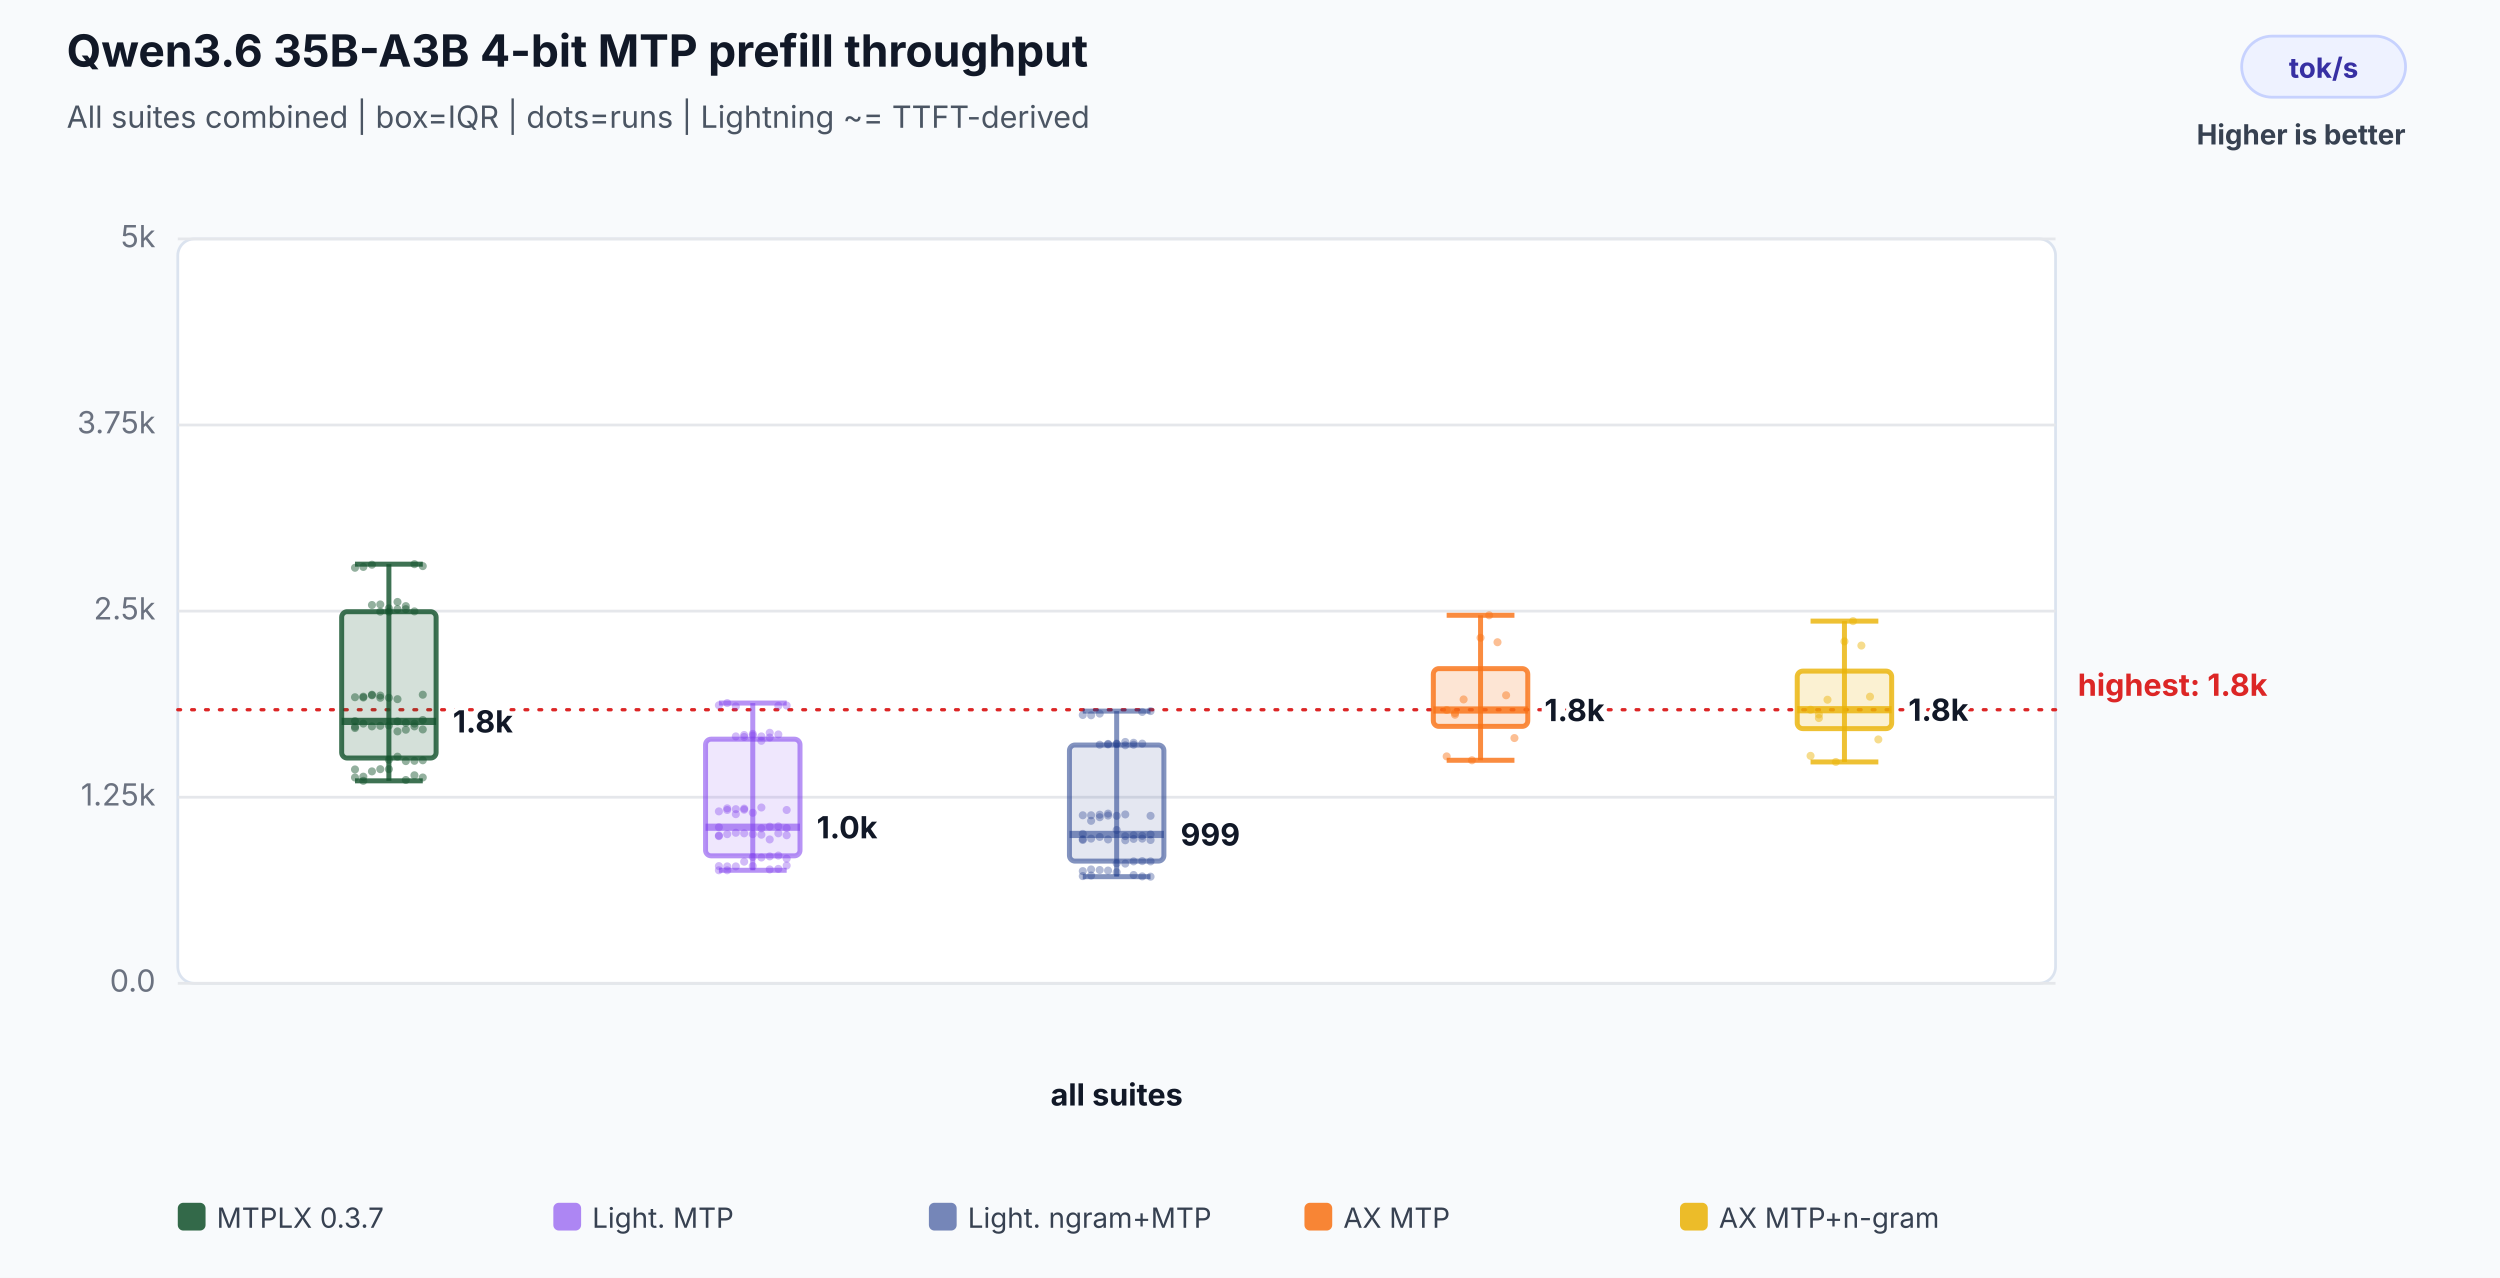
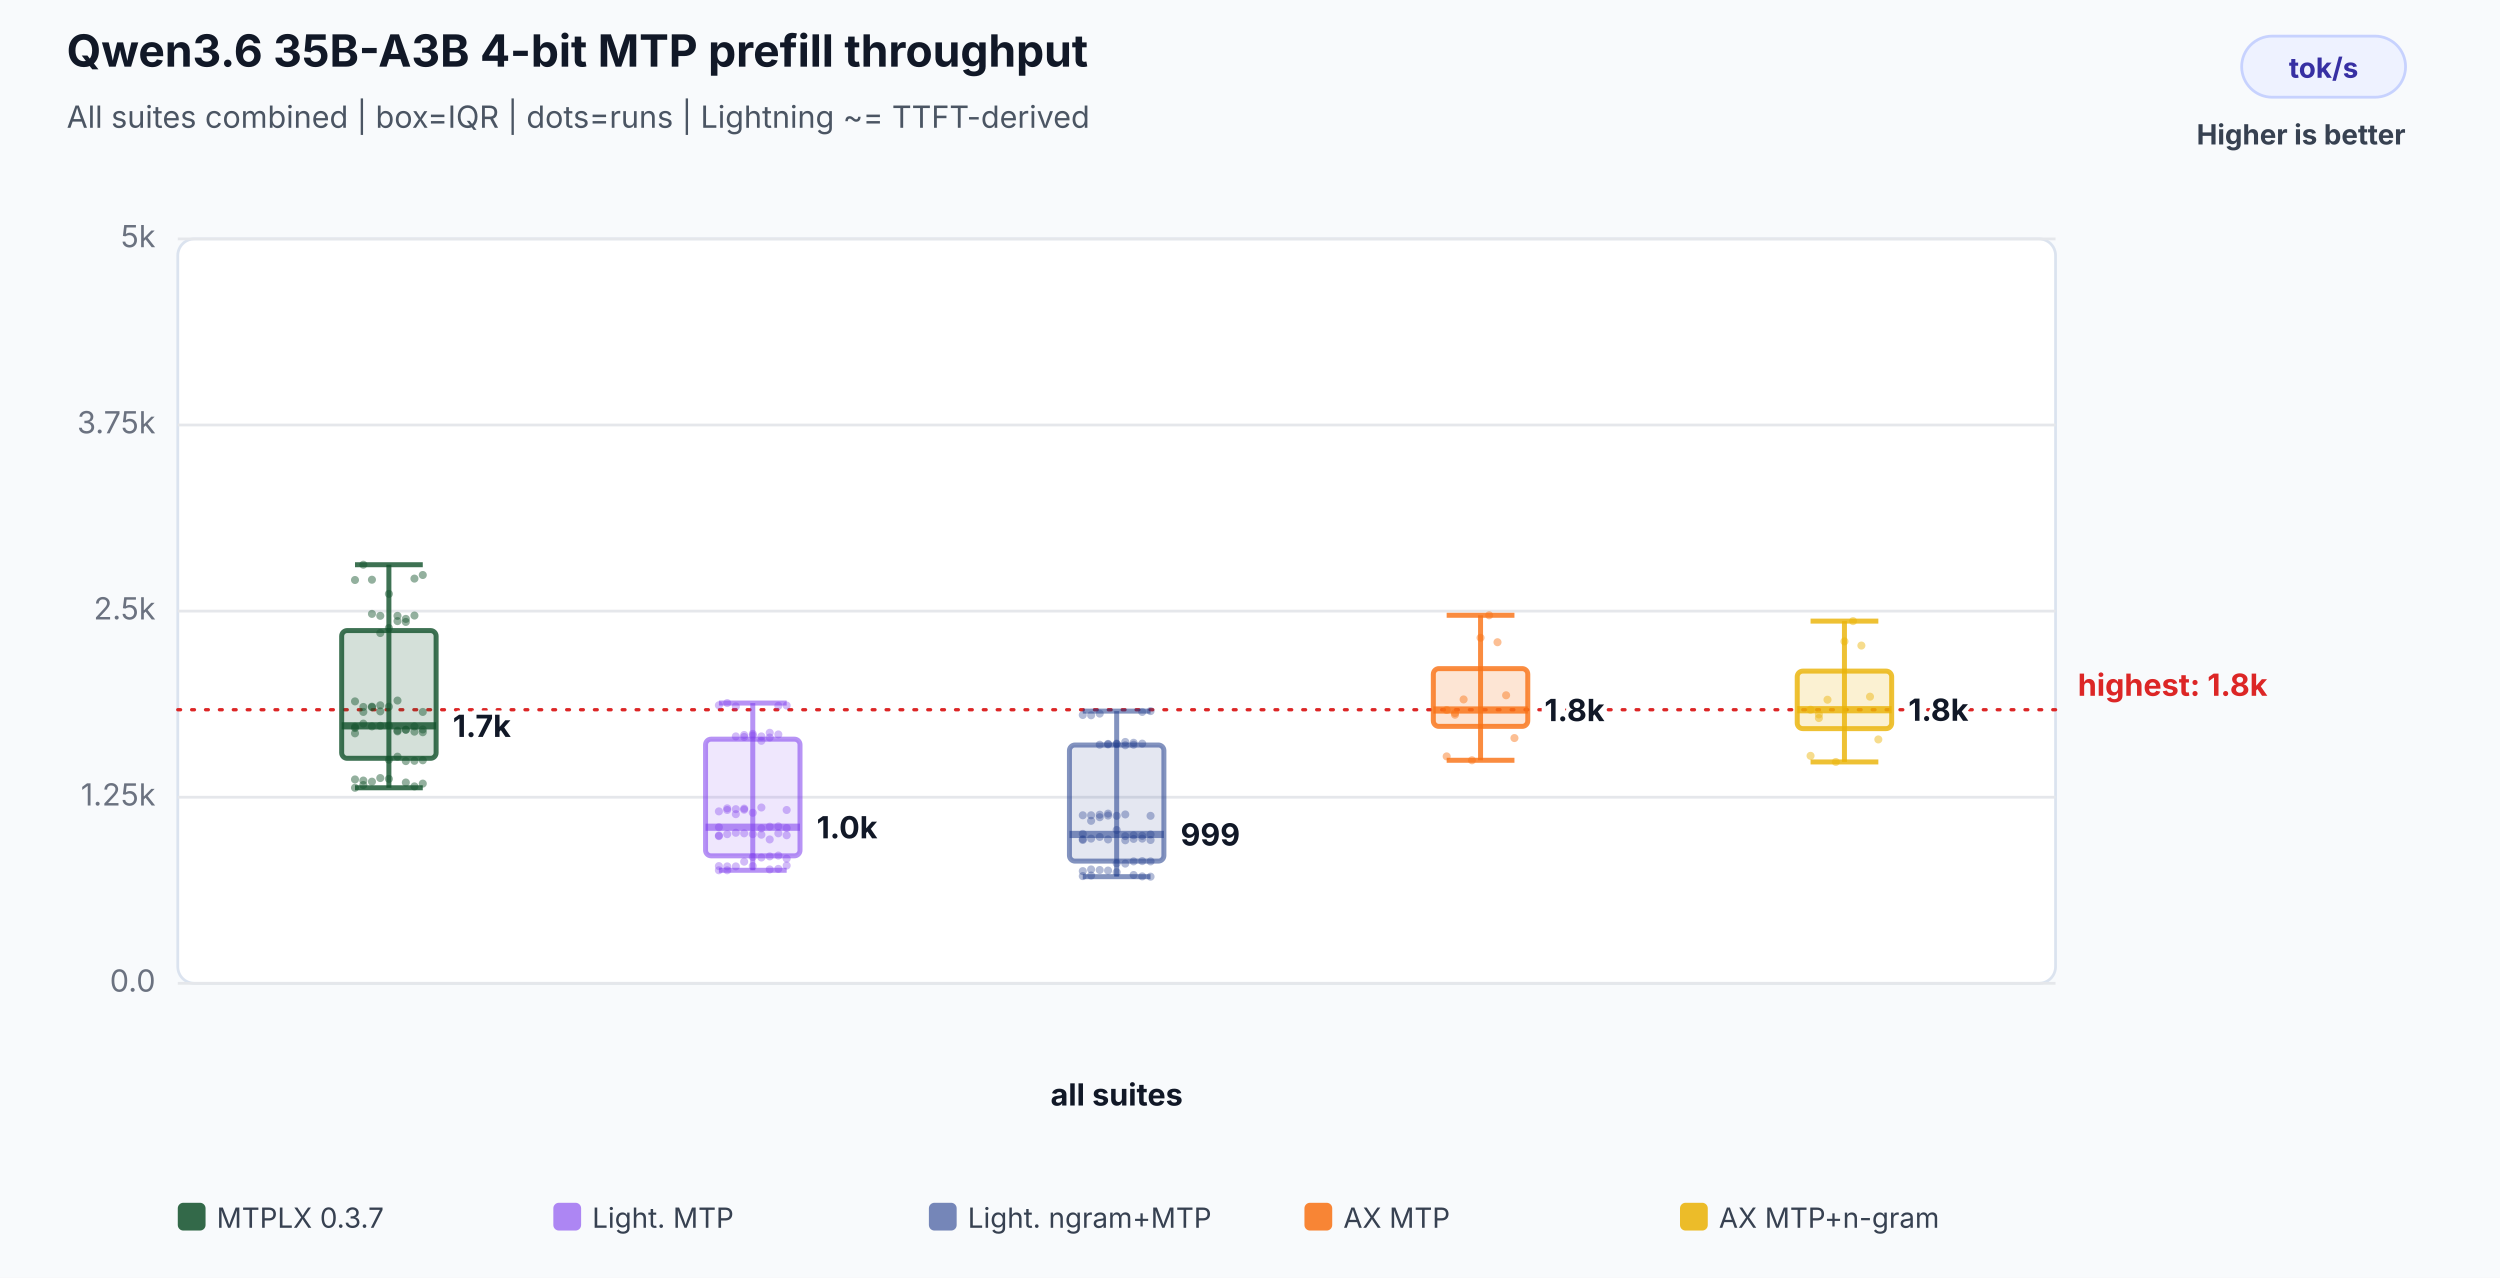
<svg xmlns="http://www.w3.org/2000/svg" width="900" height="460" viewBox="0 0 900 460" role="img" aria-labelledby="title desc">
  <rect width="100%" height="100%" fill="#f8fafc" />
  <text x="24" y="24" font-family="Inter,Segoe UI,Arial,sans-serif" font-size="16" font-weight="700" fill="#111827">Qwen3.6 35B-A3B 4-bit MTP prefill throughput</text>
  <text x="24" y="46" font-family="Inter,Segoe UI,Arial,sans-serif" font-size="11" fill="#4b5563">All suites combined | box=IQR | dots=runs | Lightning ~= TTFT-derived</text>
  <rect x="807" y="13" width="59" height="22" rx="11" fill="#eef2ff" stroke="#c7d2fe" />
  <text x="836.5" y="28" text-anchor="middle" font-family="Inter,Segoe UI,Arial,sans-serif" font-size="10" font-weight="700" fill="#3730a3">tok/s</text>
  <text x="866" y="52" text-anchor="end" font-family="Inter,Segoe UI,Arial,sans-serif" font-size="10" font-weight="700" fill="#374151">Higher is better</text>
  <rect x="64" y="86" width="676" height="268" rx="6" fill="#ffffff" stroke="#dbe3ef" />
  <line x1="64" y1="354.0" x2="740" y2="354.0" stroke="#e5e7eb" stroke-width="1" />
  <text x="56" y="357.0" text-anchor="end" font-family="Inter,Segoe UI,Arial,sans-serif" font-size="11" fill="#6b7280">0.0</text>
  <line x1="64" y1="287.0" x2="740" y2="287.0" stroke="#e5e7eb" stroke-width="1" />
  <text x="56" y="290.0" text-anchor="end" font-family="Inter,Segoe UI,Arial,sans-serif" font-size="11" fill="#6b7280">1.25k</text>
  <line x1="64" y1="220.0" x2="740" y2="220.0" stroke="#e5e7eb" stroke-width="1" />
  <text x="56" y="223.0" text-anchor="end" font-family="Inter,Segoe UI,Arial,sans-serif" font-size="11" fill="#6b7280">2.5k</text>
  <line x1="64" y1="153.0" x2="740" y2="153.0" stroke="#e5e7eb" stroke-width="1" />
  <text x="56" y="156.0" text-anchor="end" font-family="Inter,Segoe UI,Arial,sans-serif" font-size="11" fill="#6b7280">3.75k</text>
  <line x1="64" y1="86.0" x2="740" y2="86.0" stroke="#e5e7eb" stroke-width="1" />
  <text x="56" y="89.0" text-anchor="end" font-family="Inter,Segoe UI,Arial,sans-serif" font-size="11" fill="#6b7280">5k</text>
  <line x1="64" y1="255.5" x2="740" y2="255.5" stroke="#dc2626" stroke-width="1.2" stroke-dasharray="1 4" stroke-linecap="round" />
  <text x="748" y="250.5" text-anchor="start" font-family="Inter,Segoe UI,Arial,sans-serif" font-size="11" font-weight="700" fill="#dc2626" data-label="highest median">highest: 1.8k</text>
  <text x="402.0" y="398" text-anchor="middle" font-family="Inter,Segoe UI,Arial,sans-serif" font-size="11" font-weight="700" fill="#111827">all suites</text>
-   <circle cx="127.8" cy="277.0" r="1.45" fill="#14532d" fill-opacity="0.46" />
-   <circle cx="130.8" cy="279.6" r="1.45" fill="#14532d" fill-opacity="0.46" />
-   <circle cx="133.9" cy="277.7" r="1.45" fill="#14532d" fill-opacity="0.46" />
-   <circle cx="136.9" cy="276.9" r="1.45" fill="#14532d" fill-opacity="0.46" />
-   <circle cx="140.0" cy="276.9" r="1.45" fill="#14532d" fill-opacity="0.46" />
-   <circle cx="143.1" cy="259.7" r="1.45" fill="#14532d" fill-opacity="0.46" />
-   <circle cx="146.1" cy="260.2" r="1.45" fill="#14532d" fill-opacity="0.46" />
-   <circle cx="149.2" cy="260.5" r="1.45" fill="#14532d" fill-opacity="0.46" />
-   <circle cx="152.2" cy="259.2" r="1.45" fill="#14532d" fill-opacity="0.46" />
-   <circle cx="127.8" cy="259.6" r="1.45" fill="#14532d" fill-opacity="0.46" />
-   <circle cx="130.8" cy="251.1" r="1.45" fill="#14532d" fill-opacity="0.46" />
-   <circle cx="133.9" cy="250.3" r="1.45" fill="#14532d" fill-opacity="0.46" />
-   <circle cx="136.9" cy="251.2" r="1.45" fill="#14532d" fill-opacity="0.46" />
-   <circle cx="140.0" cy="251.2" r="1.45" fill="#14532d" fill-opacity="0.46" />
-   <circle cx="143.1" cy="251.7" r="1.45" fill="#14532d" fill-opacity="0.46" />
-   <circle cx="146.1" cy="280.8" r="1.45" fill="#14532d" fill-opacity="0.46" />
-   <circle cx="149.2" cy="279.1" r="1.45" fill="#14532d" fill-opacity="0.46" />
-   <circle cx="152.2" cy="279.9" r="1.45" fill="#14532d" fill-opacity="0.46" />
-   <circle cx="127.8" cy="279.9" r="1.45" fill="#14532d" fill-opacity="0.46" />
-   <circle cx="130.8" cy="281.1" r="1.45" fill="#14532d" fill-opacity="0.46" />
-   <circle cx="133.9" cy="217.8" r="1.45" fill="#14532d" fill-opacity="0.46" />
-   <circle cx="136.9" cy="217.6" r="1.45" fill="#14532d" fill-opacity="0.46" />
-   <circle cx="140.0" cy="219.0" r="1.45" fill="#14532d" fill-opacity="0.46" />
-   <circle cx="143.1" cy="216.7" r="1.45" fill="#14532d" fill-opacity="0.46" />
-   <circle cx="146.1" cy="218.2" r="1.45" fill="#14532d" fill-opacity="0.46" />
-   <circle cx="149.2" cy="203.1" r="1.45" fill="#14532d" fill-opacity="0.46" />
-   <circle cx="152.2" cy="203.8" r="1.45" fill="#14532d" fill-opacity="0.46" />
-   <circle cx="127.8" cy="204.4" r="1.45" fill="#14532d" fill-opacity="0.46" />
-   <circle cx="130.8" cy="204.1" r="1.45" fill="#14532d" fill-opacity="0.46" />
-   <circle cx="133.9" cy="203.3" r="1.45" fill="#14532d" fill-opacity="0.46" />
-   <circle cx="136.9" cy="220.2" r="1.45" fill="#14532d" fill-opacity="0.46" />
-   <circle cx="140.0" cy="220.2" r="1.45" fill="#14532d" fill-opacity="0.46" />
-   <circle cx="143.1" cy="219.3" r="1.45" fill="#14532d" fill-opacity="0.46" />
-   <circle cx="146.1" cy="219.3" r="1.45" fill="#14532d" fill-opacity="0.46" />
-   <circle cx="149.2" cy="220.1" r="1.45" fill="#14532d" fill-opacity="0.46" />
-   <circle cx="152.2" cy="250.1" r="1.45" fill="#14532d" fill-opacity="0.46" />
-   <circle cx="127.8" cy="251.0" r="1.45" fill="#14532d" fill-opacity="0.46" />
-   <circle cx="130.8" cy="250.8" r="1.45" fill="#14532d" fill-opacity="0.46" />
-   <circle cx="133.9" cy="250.1" r="1.45" fill="#14532d" fill-opacity="0.46" />
-   <circle cx="136.9" cy="250.4" r="1.45" fill="#14532d" fill-opacity="0.46" />
+   <circle cx="127.8" cy="280.6" r="1.45" fill="#14532d" fill-opacity="0.46" />
+   <circle cx="130.8" cy="281.0" r="1.45" fill="#14532d" fill-opacity="0.46" />
+   <circle cx="133.9" cy="281.4" r="1.45" fill="#14532d" fill-opacity="0.46" />
+   <circle cx="136.9" cy="280.1" r="1.45" fill="#14532d" fill-opacity="0.46" />
+   <circle cx="140.0" cy="280.4" r="1.45" fill="#14532d" fill-opacity="0.46" />
+   <circle cx="143.1" cy="263.0" r="1.45" fill="#14532d" fill-opacity="0.46" />
+   <circle cx="146.1" cy="262.7" r="1.45" fill="#14532d" fill-opacity="0.46" />
+   <circle cx="149.2" cy="263.4" r="1.45" fill="#14532d" fill-opacity="0.46" />
+   <circle cx="152.2" cy="263.6" r="1.45" fill="#14532d" fill-opacity="0.46" />
+   <circle cx="127.8" cy="264.0" r="1.45" fill="#14532d" fill-opacity="0.46" />
+   <circle cx="130.8" cy="254.5" r="1.45" fill="#14532d" fill-opacity="0.46" />
+   <circle cx="133.9" cy="254.4" r="1.45" fill="#14532d" fill-opacity="0.46" />
+   <circle cx="136.9" cy="253.9" r="1.45" fill="#14532d" fill-opacity="0.46" />
+   <circle cx="140.0" cy="254.4" r="1.45" fill="#14532d" fill-opacity="0.46" />
+   <circle cx="143.1" cy="252.2" r="1.45" fill="#14532d" fill-opacity="0.46" />
+   <circle cx="146.1" cy="281.7" r="1.45" fill="#14532d" fill-opacity="0.46" />
+   <circle cx="149.2" cy="283.1" r="1.45" fill="#14532d" fill-opacity="0.46" />
+   <circle cx="152.2" cy="282.1" r="1.45" fill="#14532d" fill-opacity="0.46" />
+   <circle cx="127.8" cy="283.6" r="1.45" fill="#14532d" fill-opacity="0.46" />
+   <circle cx="130.8" cy="282.6" r="1.45" fill="#14532d" fill-opacity="0.46" />
+   <circle cx="133.9" cy="221.0" r="1.45" fill="#14532d" fill-opacity="0.46" />
+   <circle cx="136.9" cy="221.7" r="1.45" fill="#14532d" fill-opacity="0.46" />
+   <circle cx="140.0" cy="213.8" r="1.45" fill="#14532d" fill-opacity="0.46" />
+   <circle cx="143.1" cy="221.7" r="1.45" fill="#14532d" fill-opacity="0.46" />
+   <circle cx="146.1" cy="222.8" r="1.45" fill="#14532d" fill-opacity="0.46" />
+   <circle cx="149.2" cy="208.3" r="1.45" fill="#14532d" fill-opacity="0.46" />
+   <circle cx="152.2" cy="207.0" r="1.45" fill="#14532d" fill-opacity="0.46" />
+   <circle cx="127.8" cy="208.8" r="1.45" fill="#14532d" fill-opacity="0.46" />
+   <circle cx="130.8" cy="203.3" r="1.45" fill="#14532d" fill-opacity="0.46" />
+   <circle cx="133.9" cy="208.7" r="1.45" fill="#14532d" fill-opacity="0.46" />
+   <circle cx="136.9" cy="227.9" r="1.45" fill="#14532d" fill-opacity="0.46" />
+   <circle cx="140.0" cy="226.1" r="1.45" fill="#14532d" fill-opacity="0.46" />
+   <circle cx="143.1" cy="223.6" r="1.45" fill="#14532d" fill-opacity="0.46" />
+   <circle cx="146.1" cy="223.9" r="1.45" fill="#14532d" fill-opacity="0.46" />
+   <circle cx="149.2" cy="221.6" r="1.45" fill="#14532d" fill-opacity="0.46" />
+   <circle cx="152.2" cy="256.3" r="1.45" fill="#14532d" fill-opacity="0.46" />
+   <circle cx="127.8" cy="252.5" r="1.45" fill="#14532d" fill-opacity="0.46" />
+   <circle cx="130.8" cy="256.3" r="1.45" fill="#14532d" fill-opacity="0.46" />
+   <circle cx="133.9" cy="254.6" r="1.45" fill="#14532d" fill-opacity="0.46" />
+   <circle cx="136.9" cy="256.1" r="1.45" fill="#14532d" fill-opacity="0.46" />
  <circle cx="140.0" cy="273.5" r="1.45" fill="#14532d" fill-opacity="0.46" />
  <circle cx="143.1" cy="272.4" r="1.45" fill="#14532d" fill-opacity="0.46" />
  <circle cx="146.1" cy="274.0" r="1.45" fill="#14532d" fill-opacity="0.46" />
  <circle cx="149.2" cy="273.9" r="1.45" fill="#14532d" fill-opacity="0.46" />
  <circle cx="152.2" cy="273.7" r="1.45" fill="#14532d" fill-opacity="0.46" />
  <circle cx="127.8" cy="261.6" r="1.45" fill="#14532d" fill-opacity="0.46" />
  <circle cx="130.8" cy="260.5" r="1.45" fill="#14532d" fill-opacity="0.46" />
  <circle cx="133.9" cy="261.5" r="1.45" fill="#14532d" fill-opacity="0.46" />
  <circle cx="136.9" cy="261.3" r="1.45" fill="#14532d" fill-opacity="0.46" />
  <circle cx="140.0" cy="261.2" r="1.45" fill="#14532d" fill-opacity="0.46" />
  <circle cx="143.1" cy="263.3" r="1.45" fill="#14532d" fill-opacity="0.46" />
  <circle cx="146.1" cy="262.7" r="1.45" fill="#14532d" fill-opacity="0.46" />
  <circle cx="149.2" cy="261.5" r="1.45" fill="#14532d" fill-opacity="0.46" />
  <circle cx="152.2" cy="262.6" r="1.45" fill="#14532d" fill-opacity="0.46" />
  <circle cx="127.8" cy="262.1" r="1.45" fill="#14532d" fill-opacity="0.46" />
-   <line x1="140.0" y1="203.1" x2="140.0" y2="281.1" stroke="#14532d" stroke-opacity="0.82" stroke-width="1.8" />
-   <line x1="127.8" y1="203.1" x2="152.2" y2="203.1" stroke="#14532d" stroke-opacity="0.82" stroke-width="1.8" />
-   <line x1="127.8" y1="281.1" x2="152.2" y2="281.1" stroke="#14532d" stroke-opacity="0.82" stroke-width="1.8" />
-   <rect x="123.0" y="220.2" width="34.0" height="52.7" rx="2" fill="#14532d" fill-opacity="0.18" stroke="#14532d" stroke-opacity="0.82" stroke-width="1.8" />
-   <line x1="123.0" y1="259.7" x2="157.0" y2="259.7" stroke="#14532d" stroke-opacity="0.82" stroke-width="2.6" />
-   <text x="163.0" y="263.7" text-anchor="start" font-family="Inter,Segoe UI,Arial,sans-serif" font-size="11" font-weight="700" fill="#111827" stroke="#ffffff" stroke-width="3" paint-order="stroke">1.8k</text>
+   <line x1="140.0" y1="203.3" x2="140.0" y2="283.6" stroke="#14532d" stroke-opacity="0.82" stroke-width="1.8" />
+   <line x1="127.8" y1="203.3" x2="152.2" y2="203.3" stroke="#14532d" stroke-opacity="0.82" stroke-width="1.8" />
+   <line x1="127.8" y1="283.6" x2="152.2" y2="283.6" stroke="#14532d" stroke-opacity="0.82" stroke-width="1.8" />
+   <rect x="123.0" y="227.0" width="34.0" height="46.0" rx="2" fill="#14532d" fill-opacity="0.18" stroke="#14532d" stroke-opacity="0.82" stroke-width="1.8" />
+   <line x1="123.0" y1="261.3" x2="157.0" y2="261.3" stroke="#14532d" stroke-opacity="0.82" stroke-width="2.6" />
+   <text x="163.0" y="265.3" text-anchor="start" font-family="Inter,Segoe UI,Arial,sans-serif" font-size="11" font-weight="700" fill="#111827" stroke="#ffffff" stroke-width="3" paint-order="stroke">1.7k</text>
  <circle cx="258.8" cy="311.8" r="1.45" fill="#7c3aed" fill-opacity="0.34" />
  <circle cx="261.8" cy="311.9" r="1.45" fill="#7c3aed" fill-opacity="0.34" />
  <circle cx="264.9" cy="311.9" r="1.45" fill="#7c3aed" fill-opacity="0.34" />
  <circle cx="267.9" cy="310.2" r="1.45" fill="#7c3aed" fill-opacity="0.34" />
  <circle cx="271.0" cy="311.8" r="1.45" fill="#7c3aed" fill-opacity="0.34" />
  <circle cx="274.1" cy="298.2" r="1.45" fill="#7c3aed" fill-opacity="0.34" />
  <circle cx="277.1" cy="297.6" r="1.45" fill="#7c3aed" fill-opacity="0.34" />
  <circle cx="280.2" cy="297.5" r="1.45" fill="#7c3aed" fill-opacity="0.34" />
  <circle cx="283.2" cy="298.1" r="1.45" fill="#7c3aed" fill-opacity="0.34" />
  <circle cx="258.8" cy="297.8" r="1.45" fill="#7c3aed" fill-opacity="0.34" />
  <circle cx="261.8" cy="291.6" r="1.45" fill="#7c3aed" fill-opacity="0.34" />
  <circle cx="264.9" cy="293.1" r="1.45" fill="#7c3aed" fill-opacity="0.34" />
  <circle cx="267.9" cy="291.1" r="1.45" fill="#7c3aed" fill-opacity="0.34" />
  <circle cx="271.0" cy="292.6" r="1.45" fill="#7c3aed" fill-opacity="0.34" />
  <circle cx="274.1" cy="290.7" r="1.45" fill="#7c3aed" fill-opacity="0.34" />
  <circle cx="277.1" cy="313.0" r="1.45" fill="#7c3aed" fill-opacity="0.34" />
  <circle cx="280.2" cy="312.8" r="1.45" fill="#7c3aed" fill-opacity="0.34" />
  <circle cx="283.2" cy="311.6" r="1.45" fill="#7c3aed" fill-opacity="0.34" />
  <circle cx="258.8" cy="313.3" r="1.45" fill="#7c3aed" fill-opacity="0.34" />
  <circle cx="261.8" cy="313.3" r="1.45" fill="#7c3aed" fill-opacity="0.34" />
  <circle cx="264.9" cy="265.1" r="1.45" fill="#7c3aed" fill-opacity="0.34" />
  <circle cx="267.9" cy="265.3" r="1.45" fill="#7c3aed" fill-opacity="0.34" />
  <circle cx="271.0" cy="264.8" r="1.45" fill="#7c3aed" fill-opacity="0.34" />
  <circle cx="274.1" cy="265.1" r="1.45" fill="#7c3aed" fill-opacity="0.34" />
  <circle cx="277.1" cy="265.5" r="1.45" fill="#7c3aed" fill-opacity="0.34" />
  <circle cx="280.2" cy="254.1" r="1.45" fill="#7c3aed" fill-opacity="0.34" />
  <circle cx="283.2" cy="254.0" r="1.45" fill="#7c3aed" fill-opacity="0.34" />
  <circle cx="258.8" cy="253.9" r="1.45" fill="#7c3aed" fill-opacity="0.34" />
  <circle cx="261.8" cy="253.1" r="1.45" fill="#7c3aed" fill-opacity="0.34" />
  <circle cx="264.9" cy="254.3" r="1.45" fill="#7c3aed" fill-opacity="0.34" />
  <circle cx="267.9" cy="264.6" r="1.45" fill="#7c3aed" fill-opacity="0.34" />
  <circle cx="271.0" cy="264.2" r="1.45" fill="#7c3aed" fill-opacity="0.34" />
  <circle cx="274.1" cy="266.7" r="1.45" fill="#7c3aed" fill-opacity="0.34" />
  <circle cx="277.1" cy="263.8" r="1.45" fill="#7c3aed" fill-opacity="0.34" />
  <circle cx="280.2" cy="264.4" r="1.45" fill="#7c3aed" fill-opacity="0.34" />
  <circle cx="283.2" cy="291.6" r="1.45" fill="#7c3aed" fill-opacity="0.34" />
  <circle cx="258.8" cy="292.1" r="1.45" fill="#7c3aed" fill-opacity="0.34" />
  <circle cx="261.8" cy="291.0" r="1.45" fill="#7c3aed" fill-opacity="0.34" />
  <circle cx="264.9" cy="291.3" r="1.45" fill="#7c3aed" fill-opacity="0.34" />
  <circle cx="267.9" cy="291.5" r="1.45" fill="#7c3aed" fill-opacity="0.34" />
  <circle cx="271.0" cy="308.5" r="1.45" fill="#7c3aed" fill-opacity="0.34" />
  <circle cx="274.1" cy="308.7" r="1.45" fill="#7c3aed" fill-opacity="0.34" />
  <circle cx="277.1" cy="308.3" r="1.45" fill="#7c3aed" fill-opacity="0.34" />
  <circle cx="280.2" cy="308.0" r="1.45" fill="#7c3aed" fill-opacity="0.34" />
  <circle cx="283.2" cy="309.1" r="1.45" fill="#7c3aed" fill-opacity="0.34" />
  <circle cx="258.8" cy="300.8" r="1.45" fill="#7c3aed" fill-opacity="0.34" />
  <circle cx="261.8" cy="300.3" r="1.45" fill="#7c3aed" fill-opacity="0.34" />
  <circle cx="264.9" cy="299.8" r="1.45" fill="#7c3aed" fill-opacity="0.34" />
  <circle cx="267.9" cy="300.0" r="1.45" fill="#7c3aed" fill-opacity="0.34" />
  <circle cx="271.0" cy="300.3" r="1.45" fill="#7c3aed" fill-opacity="0.34" />
  <circle cx="274.1" cy="300.5" r="1.45" fill="#7c3aed" fill-opacity="0.34" />
  <circle cx="277.1" cy="302.2" r="1.45" fill="#7c3aed" fill-opacity="0.34" />
  <circle cx="280.2" cy="300.0" r="1.45" fill="#7c3aed" fill-opacity="0.34" />
  <circle cx="283.2" cy="300.7" r="1.45" fill="#7c3aed" fill-opacity="0.34" />
  <circle cx="258.8" cy="301.0" r="1.45" fill="#7c3aed" fill-opacity="0.34" />
  <line x1="271.0" y1="253.1" x2="271.0" y2="313.3" stroke="#7c3aed" stroke-opacity="0.55" stroke-width="1.8" />
  <line x1="258.8" y1="253.1" x2="283.2" y2="253.1" stroke="#7c3aed" stroke-opacity="0.55" stroke-width="1.8" />
  <line x1="258.8" y1="313.3" x2="283.2" y2="313.3" stroke="#7c3aed" stroke-opacity="0.55" stroke-width="1.8" />
  <rect x="254.0" y="266.1" width="34.0" height="42.0" rx="2" fill="#7c3aed" fill-opacity="0.12" stroke="#7c3aed" stroke-opacity="0.55" stroke-width="1.8" />
  <line x1="254.0" y1="297.8" x2="288.0" y2="297.8" stroke="#7c3aed" stroke-opacity="0.55" stroke-width="2.6" />
  <text x="294.0" y="301.8" text-anchor="start" font-family="Inter,Segoe UI,Arial,sans-serif" font-size="11" font-weight="700" fill="#111827" stroke="#ffffff" stroke-width="3" paint-order="stroke">1.0k</text>
  <circle cx="389.8" cy="313.6" r="1.45" fill="#1e3a8a" fill-opacity="0.34" />
  <circle cx="392.8" cy="313.0" r="1.45" fill="#1e3a8a" fill-opacity="0.34" />
  <circle cx="395.9" cy="313.2" r="1.45" fill="#1e3a8a" fill-opacity="0.34" />
  <circle cx="398.9" cy="313.4" r="1.45" fill="#1e3a8a" fill-opacity="0.34" />
  <circle cx="402.0" cy="314.0" r="1.45" fill="#1e3a8a" fill-opacity="0.34" />
  <circle cx="405.1" cy="301.0" r="1.45" fill="#1e3a8a" fill-opacity="0.34" />
  <circle cx="408.1" cy="300.7" r="1.45" fill="#1e3a8a" fill-opacity="0.34" />
  <circle cx="411.2" cy="300.9" r="1.45" fill="#1e3a8a" fill-opacity="0.34" />
  <circle cx="414.2" cy="300.4" r="1.45" fill="#1e3a8a" fill-opacity="0.34" />
  <circle cx="389.8" cy="300.2" r="1.45" fill="#1e3a8a" fill-opacity="0.34" />
  <circle cx="392.8" cy="295.5" r="1.45" fill="#1e3a8a" fill-opacity="0.34" />
  <circle cx="395.9" cy="294.2" r="1.45" fill="#1e3a8a" fill-opacity="0.34" />
  <circle cx="398.9" cy="292.9" r="1.45" fill="#1e3a8a" fill-opacity="0.34" />
  <circle cx="402.0" cy="293.7" r="1.45" fill="#1e3a8a" fill-opacity="0.34" />
  <circle cx="405.1" cy="293.2" r="1.45" fill="#1e3a8a" fill-opacity="0.34" />
  <circle cx="408.1" cy="315.0" r="1.45" fill="#1e3a8a" fill-opacity="0.34" />
  <circle cx="411.2" cy="315.5" r="1.45" fill="#1e3a8a" fill-opacity="0.34" />
  <circle cx="414.2" cy="315.6" r="1.45" fill="#1e3a8a" fill-opacity="0.34" />
  <circle cx="389.8" cy="315.4" r="1.45" fill="#1e3a8a" fill-opacity="0.34" />
  <circle cx="392.8" cy="315.2" r="1.45" fill="#1e3a8a" fill-opacity="0.34" />
  <circle cx="395.9" cy="268.1" r="1.45" fill="#1e3a8a" fill-opacity="0.34" />
  <circle cx="398.9" cy="268.0" r="1.45" fill="#1e3a8a" fill-opacity="0.34" />
  <circle cx="402.0" cy="267.9" r="1.45" fill="#1e3a8a" fill-opacity="0.34" />
  <circle cx="405.1" cy="268.3" r="1.45" fill="#1e3a8a" fill-opacity="0.34" />
  <circle cx="408.1" cy="268.1" r="1.45" fill="#1e3a8a" fill-opacity="0.34" />
  <circle cx="411.2" cy="256.3" r="1.45" fill="#1e3a8a" fill-opacity="0.34" />
  <circle cx="414.2" cy="256.0" r="1.45" fill="#1e3a8a" fill-opacity="0.34" />
  <circle cx="389.8" cy="257.4" r="1.45" fill="#1e3a8a" fill-opacity="0.34" />
  <circle cx="392.8" cy="257.5" r="1.45" fill="#1e3a8a" fill-opacity="0.34" />
  <circle cx="395.9" cy="256.9" r="1.45" fill="#1e3a8a" fill-opacity="0.34" />
  <circle cx="398.9" cy="267.8" r="1.45" fill="#1e3a8a" fill-opacity="0.34" />
  <circle cx="402.0" cy="267.7" r="1.45" fill="#1e3a8a" fill-opacity="0.34" />
  <circle cx="405.1" cy="267.1" r="1.45" fill="#1e3a8a" fill-opacity="0.34" />
  <circle cx="408.1" cy="267.4" r="1.45" fill="#1e3a8a" fill-opacity="0.34" />
  <circle cx="411.2" cy="267.7" r="1.45" fill="#1e3a8a" fill-opacity="0.34" />
  <circle cx="414.2" cy="293.7" r="1.45" fill="#1e3a8a" fill-opacity="0.34" />
  <circle cx="389.8" cy="293.5" r="1.45" fill="#1e3a8a" fill-opacity="0.34" />
  <circle cx="392.8" cy="293.5" r="1.45" fill="#1e3a8a" fill-opacity="0.34" />
  <circle cx="395.9" cy="293.3" r="1.45" fill="#1e3a8a" fill-opacity="0.34" />
  <circle cx="398.9" cy="293.6" r="1.45" fill="#1e3a8a" fill-opacity="0.34" />
  <circle cx="402.0" cy="310.8" r="1.45" fill="#1e3a8a" fill-opacity="0.34" />
  <circle cx="405.1" cy="310.9" r="1.45" fill="#1e3a8a" fill-opacity="0.34" />
  <circle cx="408.1" cy="310.1" r="1.45" fill="#1e3a8a" fill-opacity="0.34" />
  <circle cx="411.2" cy="310.0" r="1.45" fill="#1e3a8a" fill-opacity="0.34" />
  <circle cx="414.2" cy="310.1" r="1.45" fill="#1e3a8a" fill-opacity="0.34" />
  <circle cx="389.8" cy="302.1" r="1.45" fill="#1e3a8a" fill-opacity="0.34" />
  <circle cx="392.8" cy="301.9" r="1.45" fill="#1e3a8a" fill-opacity="0.34" />
  <circle cx="395.9" cy="301.3" r="1.45" fill="#1e3a8a" fill-opacity="0.34" />
  <circle cx="398.9" cy="302.2" r="1.45" fill="#1e3a8a" fill-opacity="0.34" />
  <circle cx="402.0" cy="298.8" r="1.45" fill="#1e3a8a" fill-opacity="0.34" />
  <circle cx="405.1" cy="302.5" r="1.45" fill="#1e3a8a" fill-opacity="0.34" />
  <circle cx="408.1" cy="302.0" r="1.45" fill="#1e3a8a" fill-opacity="0.34" />
  <circle cx="411.2" cy="301.9" r="1.45" fill="#1e3a8a" fill-opacity="0.34" />
  <circle cx="414.2" cy="302.4" r="1.45" fill="#1e3a8a" fill-opacity="0.34" />
  <circle cx="389.8" cy="302.4" r="1.45" fill="#1e3a8a" fill-opacity="0.34" />
  <line x1="402.0" y1="256.0" x2="402.0" y2="315.6" stroke="#1e3a8a" stroke-opacity="0.55" stroke-width="1.8" />
  <line x1="389.8" y1="256.0" x2="414.2" y2="256.0" stroke="#1e3a8a" stroke-opacity="0.55" stroke-width="1.8" />
  <line x1="389.8" y1="315.6" x2="414.2" y2="315.6" stroke="#1e3a8a" stroke-opacity="0.55" stroke-width="1.8" />
  <rect x="385.0" y="268.2" width="34.0" height="41.8" rx="2" fill="#1e3a8a" fill-opacity="0.12" stroke="#1e3a8a" stroke-opacity="0.55" stroke-width="1.8" />
  <line x1="385.0" y1="300.4" x2="419.0" y2="300.4" stroke="#1e3a8a" stroke-opacity="0.55" stroke-width="2.6" />
  <text x="425.0" y="304.4" text-anchor="start" font-family="Inter,Segoe UI,Arial,sans-serif" font-size="11" font-weight="700" fill="#111827" stroke="#ffffff" stroke-width="3" paint-order="stroke">999</text>
  <circle cx="520.8" cy="272.3" r="1.45" fill="#f97316" fill-opacity="0.46" />
  <circle cx="523.8" cy="257.3" r="1.45" fill="#f97316" fill-opacity="0.46" />
  <circle cx="526.9" cy="251.8" r="1.45" fill="#f97316" fill-opacity="0.46" />
  <circle cx="529.9" cy="273.7" r="1.45" fill="#f97316" fill-opacity="0.46" />
  <circle cx="533.0" cy="229.6" r="1.45" fill="#f97316" fill-opacity="0.46" />
  <circle cx="536.1" cy="221.5" r="1.45" fill="#f97316" fill-opacity="0.46" />
  <circle cx="539.1" cy="231.2" r="1.45" fill="#f97316" fill-opacity="0.46" />
  <circle cx="542.2" cy="250.3" r="1.45" fill="#f97316" fill-opacity="0.46" />
  <circle cx="545.2" cy="265.7" r="1.45" fill="#f97316" fill-opacity="0.46" />
  <circle cx="520.8" cy="255.6" r="1.45" fill="#f97316" fill-opacity="0.46" />
  <circle cx="523.8" cy="256.7" r="1.45" fill="#f97316" fill-opacity="0.46" />
  <line x1="533.0" y1="221.5" x2="533.0" y2="273.7" stroke="#f97316" stroke-opacity="0.82" stroke-width="1.8" />
  <line x1="520.8" y1="221.5" x2="545.2" y2="221.5" stroke="#f97316" stroke-opacity="0.82" stroke-width="1.8" />
  <line x1="520.8" y1="273.7" x2="545.2" y2="273.7" stroke="#f97316" stroke-opacity="0.82" stroke-width="1.8" />
  <rect x="516.0" y="240.7" width="34.0" height="20.8" rx="2" fill="#f97316" fill-opacity="0.18" stroke="#f97316" stroke-opacity="0.82" stroke-width="1.8" />
  <line x1="516.0" y1="255.6" x2="550.0" y2="255.6" stroke="#f97316" stroke-opacity="0.82" stroke-width="2.6" />
  <text x="556.0" y="259.6" text-anchor="start" font-family="Inter,Segoe UI,Arial,sans-serif" font-size="11" font-weight="700" fill="#111827" stroke="#ffffff" stroke-width="3" paint-order="stroke">1.8k</text>
  <circle cx="651.8" cy="272.1" r="1.45" fill="#eab308" fill-opacity="0.46" />
  <circle cx="654.8" cy="258.5" r="1.45" fill="#eab308" fill-opacity="0.46" />
  <circle cx="657.9" cy="251.9" r="1.45" fill="#eab308" fill-opacity="0.46" />
  <circle cx="660.9" cy="274.3" r="1.45" fill="#eab308" fill-opacity="0.46" />
  <circle cx="664.0" cy="230.9" r="1.45" fill="#eab308" fill-opacity="0.46" />
  <circle cx="667.1" cy="223.6" r="1.45" fill="#eab308" fill-opacity="0.46" />
  <circle cx="670.1" cy="232.4" r="1.45" fill="#eab308" fill-opacity="0.46" />
  <circle cx="673.2" cy="250.8" r="1.45" fill="#eab308" fill-opacity="0.46" />
  <circle cx="676.2" cy="266.2" r="1.45" fill="#eab308" fill-opacity="0.46" />
  <circle cx="651.8" cy="255.5" r="1.45" fill="#eab308" fill-opacity="0.46" />
  <circle cx="654.8" cy="257.2" r="1.45" fill="#eab308" fill-opacity="0.46" />
  <line x1="664.0" y1="223.6" x2="664.0" y2="274.3" stroke="#eab308" stroke-opacity="0.82" stroke-width="1.8" />
  <line x1="651.8" y1="223.6" x2="676.2" y2="223.6" stroke="#eab308" stroke-opacity="0.82" stroke-width="1.8" />
  <line x1="651.8" y1="274.3" x2="676.2" y2="274.3" stroke="#eab308" stroke-opacity="0.82" stroke-width="1.8" />
  <rect x="647.0" y="241.6" width="34.0" height="20.7" rx="2" fill="#eab308" fill-opacity="0.18" stroke="#eab308" stroke-opacity="0.82" stroke-width="1.8" />
  <line x1="647.0" y1="255.5" x2="681.0" y2="255.5" stroke="#eab308" stroke-opacity="0.82" stroke-width="2.6" />
  <text x="687.0" y="259.5" text-anchor="start" font-family="Inter,Segoe UI,Arial,sans-serif" font-size="11" font-weight="700" fill="#111827" stroke="#ffffff" stroke-width="3" paint-order="stroke">1.8k</text>
  <rect x="64" y="433" width="10" height="10" rx="2" fill="#14532d" fill-opacity="0.86" />
  <text x="78" y="442" font-family="Inter,Segoe UI,Arial,sans-serif" font-size="10" fill="#374151">MTPLX 0.3.7</text>
  <rect x="199.2" y="433" width="10" height="10" rx="2" fill="#7c3aed" fill-opacity="0.60" />
  <text x="213.2" y="442" font-family="Inter,Segoe UI,Arial,sans-serif" font-size="10" fill="#374151">Light. MTP</text>
  <rect x="334.4" y="433" width="10" height="10" rx="2" fill="#1e3a8a" fill-opacity="0.60" />
  <text x="348.4" y="442" font-family="Inter,Segoe UI,Arial,sans-serif" font-size="10" fill="#374151">Light. ngram+MTP</text>
  <rect x="469.6" y="433" width="10" height="10" rx="2" fill="#f97316" fill-opacity="0.86" />
  <text x="483.6" y="442" font-family="Inter,Segoe UI,Arial,sans-serif" font-size="10" fill="#374151">AX MTP</text>
  <rect x="604.8" y="433" width="10" height="10" rx="2" fill="#eab308" fill-opacity="0.86" />
  <text x="618.8" y="442" font-family="Inter,Segoe UI,Arial,sans-serif" font-size="10" fill="#374151">AX MTP+n-gram</text>
</svg>
